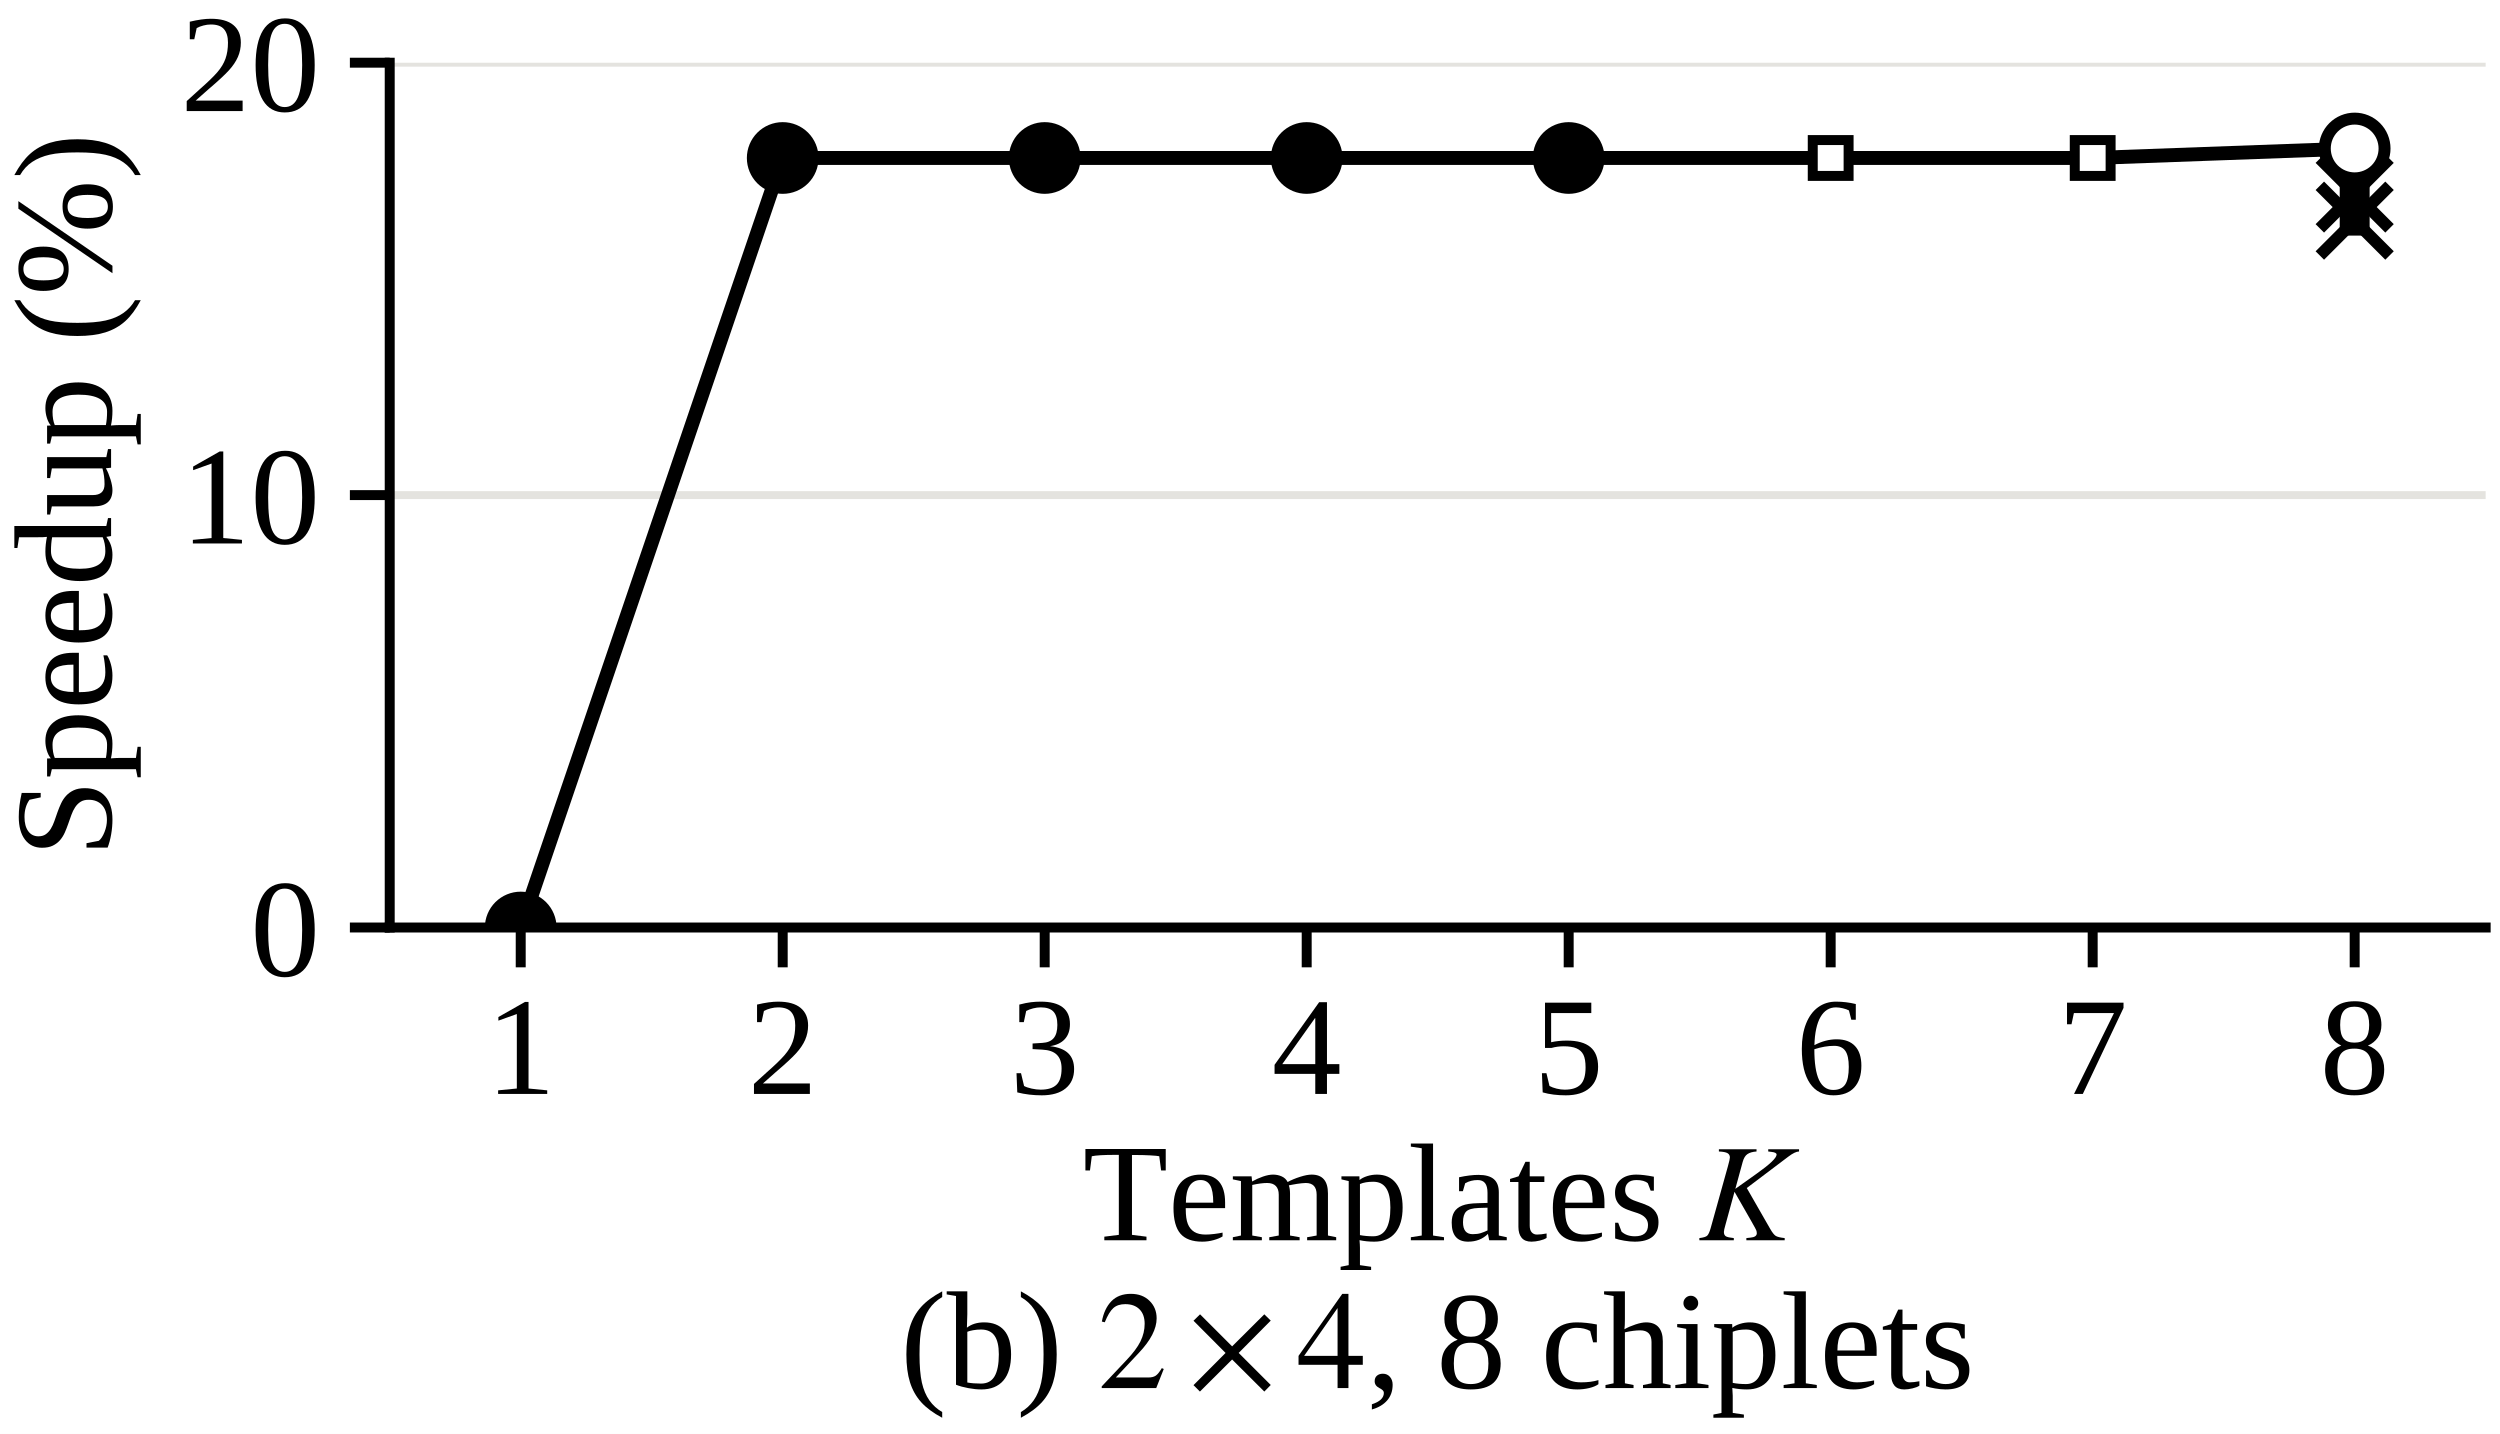
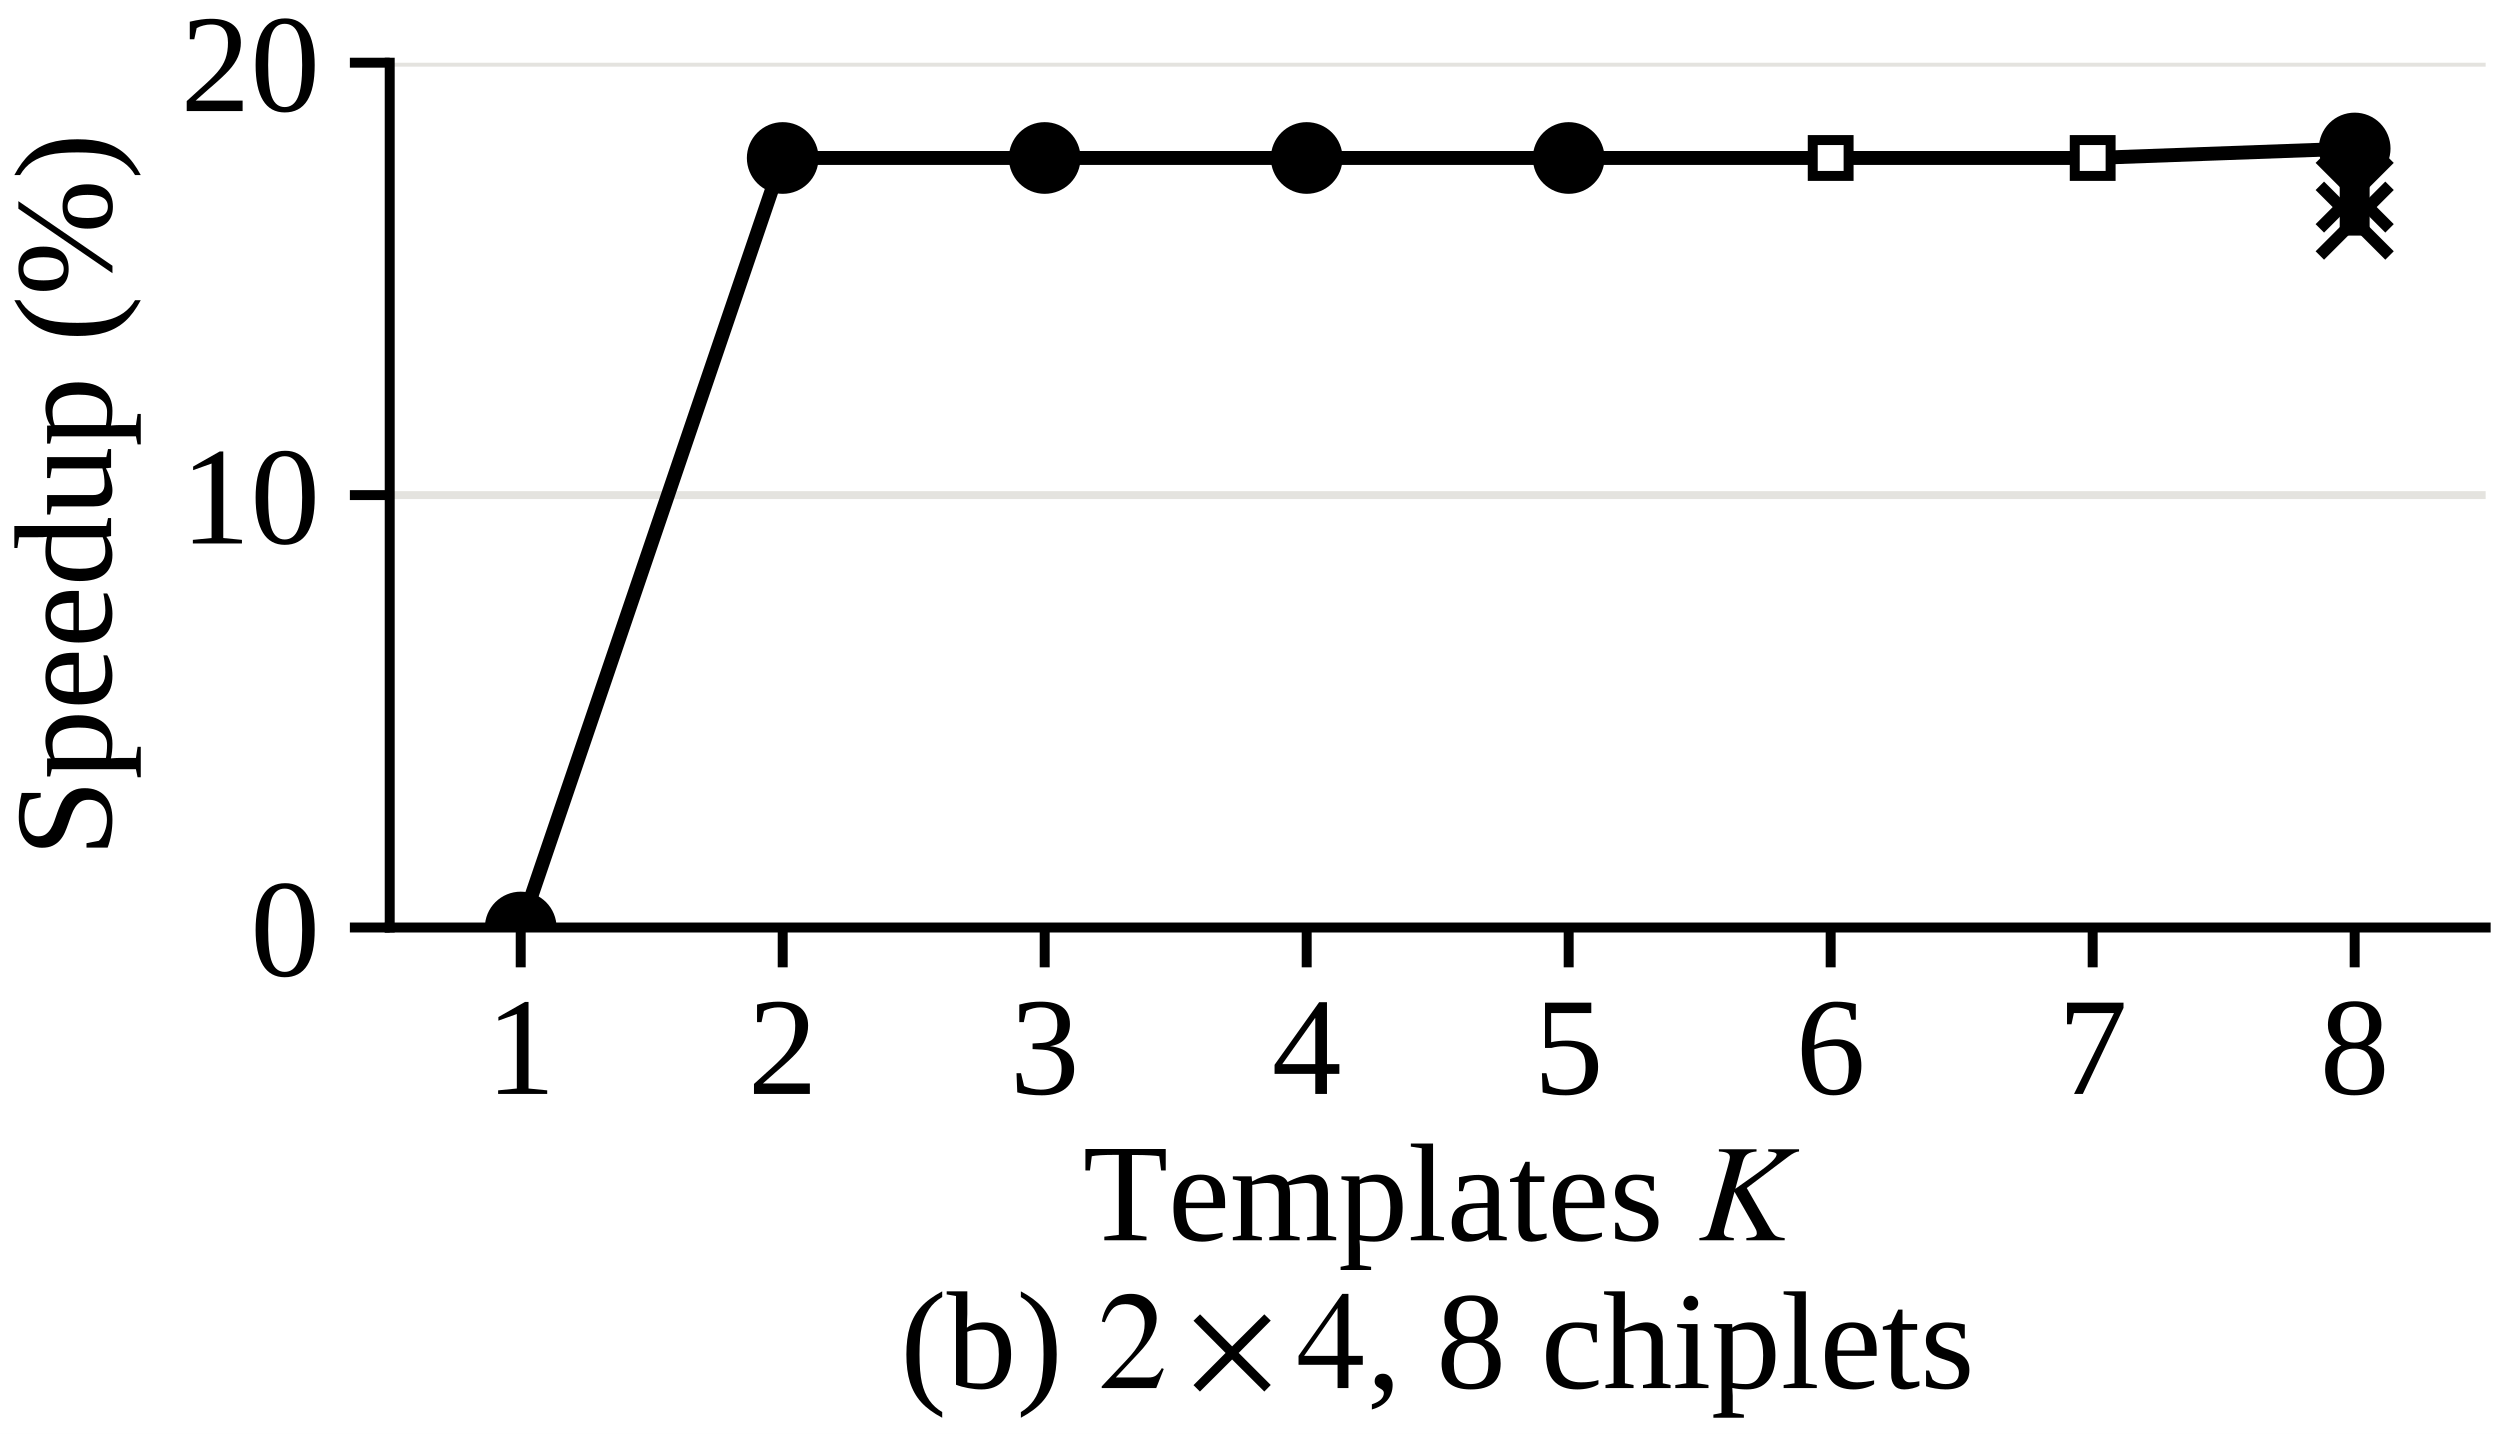
<svg xmlns="http://www.w3.org/2000/svg" xmlns:xlink="http://www.w3.org/1999/xlink" width="125.529pt" height="72pt" viewBox="0 0 125.529 72" version="1.1">
  <defs>
    <style type="text/css">*{stroke-linejoin: round; stroke-linecap: butt}</style>
  </defs>
  <g id="figure_1">
    <g id="patch_1">
      <path d="M 0 72  L 125.529 72  L 125.529 0  L 0 0  z " style="fill: #ffffff" />
    </g>
    <g id="axes_1">
      <g id="patch_2">
        <path d="M 19.568 46.572  L 124.809 46.572  L 124.809 3.149  L 19.568 3.149  z " style="fill: #ffffff" />
      </g>
      <g id="matplotlib.axis_1">
        <g id="xtick_1">
          <g id="line2d_1">
            <defs>
-               <path id="m92c45678c7" d="M 0 0  L 0 2  " style="stroke: #000000; stroke-width: 0.5" />
-             </defs>
-             <g>
-               <use xlink:href="#m92c45678c7" x="26.146" y="46.572" style="stroke: #000000; stroke-width: 0.5" />
+               <path id="meccb3aa099" d="M 0 0  L 0 2  " style="stroke: #000000; stroke-width: 0.5" />
+             </defs>
+             <g>
+               <use xlink:href="#meccb3aa099" x="26.146" y="46.572" style="stroke: #000000; stroke-width: 0.5" />
            </g>
          </g>
          <g id="text_1">
            <g transform="translate(24.3957 54.92922) scale(0.07 -0.07)">
              <defs>
                <path id="LiberationSerif-31" d="M 1959 250  L 2816 166  L 2816 0  L 563 0  L 563 166  L 1422 250  L 1422 3669  L 575 3366  L 575 3531  L 1797 4225  L 1959 4225  L 1959 250  z " transform="scale(0.015625)" />
              </defs>
              <use xlink:href="#LiberationSerif-31" />
            </g>
          </g>
        </g>
        <g id="xtick_2">
          <g id="line2d_2">
            <g>
-               <use xlink:href="#m92c45678c7" x="39.301" y="46.572" style="stroke: #000000; stroke-width: 0.5" />
+               <use xlink:href="#meccb3aa099" x="39.301" y="46.572" style="stroke: #000000; stroke-width: 0.5" />
            </g>
          </g>
          <g id="text_2">
            <g transform="translate(37.55084 54.92922) scale(0.07 -0.07)">
              <defs>
                <path id="LiberationSerif-32" d="M 2847 0  L 281 0  L 281 459  L 863 988  Q 1422 1478 1684 1781  Q 1947 2084 2061 2406  Q 2175 2728 2175 3144  Q 2175 3550 1990 3762  Q 1806 3975 1388 3975  Q 1222 3975 1047 3929  Q 872 3884 738 3809  L 628 3297  L 422 3297  L 422 4103  Q 991 4238 1388 4238  Q 2075 4238 2420 3952  Q 2766 3666 2766 3144  Q 2766 2794 2630 2483  Q 2494 2172 2212 1864  Q 1931 1556 1281 1003  Q 1003 766 691 481  L 2847 481  L 2847 0  z " transform="scale(0.015625)" />
              </defs>
              <use xlink:href="#LiberationSerif-32" />
            </g>
          </g>
        </g>
        <g id="xtick_3">
          <g id="line2d_3">
            <g>
-               <use xlink:href="#m92c45678c7" x="52.456" y="46.572" style="stroke: #000000; stroke-width: 0.5" />
+               <use xlink:href="#meccb3aa099" x="52.456" y="46.572" style="stroke: #000000; stroke-width: 0.5" />
            </g>
          </g>
          <g id="text_3">
            <g transform="translate(50.70598 54.92922) scale(0.07 -0.07)">
              <defs>
                <path id="LiberationSerif-33" d="M 2950 1141  Q 2950 575 2562 256  Q 2175 -63 1466 -63  Q 872 -63 341 72  L 306 953  L 513 953  L 653 366  Q 775 297 998 247  Q 1222 197 1416 197  Q 1906 197 2140 422  Q 2375 647 2375 1172  Q 2375 1584 2159 1798  Q 1944 2013 1491 2034  L 1044 2059  L 1044 2316  L 1491 2344  Q 1844 2363 2012 2563  Q 2181 2763 2181 3169  Q 2181 3591 1998 3783  Q 1816 3975 1416 3975  Q 1250 3975 1069 3929  Q 888 3884 750 3809  L 641 3297  L 434 3297  L 434 4103  Q 744 4184 969 4211  Q 1194 4238 1416 4238  Q 2759 4238 2759 3206  Q 2759 2772 2520 2514  Q 2281 2256 1844 2194  Q 2413 2128 2681 1867  Q 2950 1606 2950 1141  z " transform="scale(0.015625)" />
              </defs>
              <use xlink:href="#LiberationSerif-33" />
            </g>
          </g>
        </g>
        <g id="xtick_4">
          <g id="line2d_4">
            <g>
-               <use xlink:href="#m92c45678c7" x="65.611" y="46.572" style="stroke: #000000; stroke-width: 0.5" />
+               <use xlink:href="#meccb3aa099" x="65.611" y="46.572" style="stroke: #000000; stroke-width: 0.5" />
            </g>
          </g>
          <g id="text_4">
            <g transform="translate(63.86112 54.92922) scale(0.07 -0.07)">
              <defs>
                <path id="LiberationSerif-34" d="M 2531 922  L 2531 0  L 1994 0  L 1994 922  L 125 922  L 125 1338  L 2172 4213  L 2531 4213  L 2531 1369  L 3100 1369  L 3100 922  L 2531 922  z M 1994 3478  L 1978 3478  L 478 1369  L 1994 1369  L 1994 3478  z " transform="scale(0.015625)" />
              </defs>
              <use xlink:href="#LiberationSerif-34" />
            </g>
          </g>
        </g>
        <g id="xtick_5">
          <g id="line2d_5">
            <g>
-               <use xlink:href="#m92c45678c7" x="78.766" y="46.572" style="stroke: #000000; stroke-width: 0.5" />
+               <use xlink:href="#meccb3aa099" x="78.766" y="46.572" style="stroke: #000000; stroke-width: 0.5" />
            </g>
          </g>
          <g id="text_5">
            <g transform="translate(77.01627 54.92922) scale(0.07 -0.07)">
              <defs>
                <path id="LiberationSerif-35" d="M 1516 2450  Q 2241 2450 2595 2153  Q 2950 1856 2950 1247  Q 2950 616 2565 276  Q 2181 -63 1466 -63  Q 872 -63 406 72  L 372 953  L 578 953  L 719 366  Q 856 291 1048 244  Q 1241 197 1416 197  Q 1909 197 2142 430  Q 2375 663 2375 1216  Q 2375 1603 2275 1801  Q 2175 2000 1956 2094  Q 1738 2188 1369 2188  Q 1084 2188 813 2113  L 513 2113  L 513 4191  L 2638 4191  L 2638 3713  L 794 3713  L 794 2375  Q 1131 2450 1516 2450  z " transform="scale(0.015625)" />
              </defs>
              <use xlink:href="#LiberationSerif-35" />
            </g>
          </g>
        </g>
        <g id="xtick_6">
          <g id="line2d_6">
            <g>
-               <use xlink:href="#m92c45678c7" x="91.921" y="46.572" style="stroke: #000000; stroke-width: 0.5" />
+               <use xlink:href="#meccb3aa099" x="91.921" y="46.572" style="stroke: #000000; stroke-width: 0.5" />
            </g>
          </g>
          <g id="text_6">
            <g transform="translate(90.17141 54.92922) scale(0.07 -0.07)">
              <defs>
                <path id="LiberationSerif-36" d="M 3009 1300  Q 3009 647 2679 292  Q 2350 -63 1728 -63  Q 1022 -63 648 487  Q 275 1038 275 2069  Q 275 2744 472 3234  Q 669 3725 1023 3981  Q 1378 4238 1844 4238  Q 2300 4238 2753 4128  L 2753 3406  L 2547 3406  L 2438 3834  Q 2334 3891 2159 3933  Q 1984 3975 1844 3975  Q 1388 3975 1133 3533  Q 878 3091 853 2241  Q 1363 2509 1875 2509  Q 2428 2509 2718 2198  Q 3009 1888 3009 1300  z M 1716 184  Q 2094 184 2262 429  Q 2431 675 2431 1241  Q 2431 1753 2270 1981  Q 2109 2209 1759 2209  Q 1331 2209 850 2053  Q 850 1100 1065 642  Q 1281 184 1716 184  z " transform="scale(0.015625)" />
              </defs>
              <use xlink:href="#LiberationSerif-36" />
            </g>
          </g>
        </g>
        <g id="xtick_7">
          <g id="line2d_7">
            <g>
-               <use xlink:href="#m92c45678c7" x="105.077" y="46.572" style="stroke: #000000; stroke-width: 0.5" />
+               <use xlink:href="#meccb3aa099" x="105.077" y="46.572" style="stroke: #000000; stroke-width: 0.5" />
            </g>
          </g>
          <g id="text_7">
            <g transform="translate(103.3266 54.92922) scale(0.07 -0.07)">
              <defs>
                <path id="LiberationSerif-37" d="M 628 3200  L 422 3200  L 422 4191  L 3016 4191  L 3016 3950  L 1147 0  L 744 0  L 2578 3713  L 738 3713  L 628 3200  z " transform="scale(0.015625)" />
              </defs>
              <use xlink:href="#LiberationSerif-37" />
            </g>
          </g>
        </g>
        <g id="xtick_8">
          <g id="line2d_8">
            <g>
-               <use xlink:href="#m92c45678c7" x="118.232" y="46.572" style="stroke: #000000; stroke-width: 0.5" />
+               <use xlink:href="#meccb3aa099" x="118.232" y="46.572" style="stroke: #000000; stroke-width: 0.5" />
            </g>
          </g>
          <g id="text_8">
            <g transform="translate(116.4817 54.92922) scale(0.07 -0.07)">
              <defs>
                <path id="LiberationSerif-38" d="M 2828 3169  Q 2828 2825 2661 2586  Q 2494 2347 2209 2222  Q 2566 2091 2761 1811  Q 2956 1531 2956 1131  Q 2956 538 2622 237  Q 2288 -63 1581 -63  Q 244 -63 244 1131  Q 244 1547 444 1820  Q 644 2094 984 2222  Q 713 2347 542 2584  Q 372 2822 372 3169  Q 372 3688 689 3972  Q 1006 4256 1606 4256  Q 2188 4256 2508 3973  Q 2828 3691 2828 3169  z M 2394 1131  Q 2394 1631 2198 1856  Q 2003 2081 1581 2081  Q 1169 2081 987 1867  Q 806 1653 806 1131  Q 806 603 990 393  Q 1175 184 1581 184  Q 1997 184 2195 401  Q 2394 619 2394 1131  z M 2266 3169  Q 2266 3600 2097 3803  Q 1928 4006 1588 4006  Q 1256 4006 1095 3809  Q 934 3613 934 3169  Q 934 2734 1090 2545  Q 1247 2356 1588 2356  Q 1938 2356 2102 2548  Q 2266 2741 2266 3169  z " transform="scale(0.015625)" />
              </defs>
              <use xlink:href="#LiberationSerif-38" />
            </g>
          </g>
        </g>
        <g id="text_9">
          <g transform="translate(54.37369 62.32) scale(0.07 -0.07)">
            <defs>
              <path id="LiberationSerif-54" d="M 984 0  L 984 166  L 1650 250  L 1650 3922  L 1491 3922  Q 700 3922 409 3859  L 325 3206  L 116 3206  L 116 4191  L 3803 4191  L 3803 3206  L 3591 3206  L 3506 3859  Q 3413 3881 3097 3898  Q 2781 3916 2406 3916  L 2253 3916  L 2253 250  L 2919 166  L 2919 0  L 984 0  z " transform="scale(0.015625)" />
              <path id="LiberationSerif-65" d="M 813 1478  L 813 1422  Q 813 991 908 752  Q 1003 513 1201 388  Q 1400 263 1722 263  Q 1891 263 2122 291  Q 2353 319 2503 353  L 2503 178  Q 2353 81 2095 9  Q 1838 -63 1569 -63  Q 884 -63 567 306  Q 250 675 250 1491  Q 250 2259 572 2637  Q 894 3016 1491 3016  Q 2619 3016 2619 1734  L 2619 1478  L 813 1478  z M 1491 2766  Q 1166 2766 992 2503  Q 819 2241 819 1728  L 2075 1728  Q 2075 2288 1931 2527  Q 1788 2766 1491 2766  z " transform="scale(0.015625)" />
              <path id="LiberationSerif-6d" d="M 1019 2700  Q 1253 2834 1515 2925  Q 1778 3016 1978 3016  Q 2194 3016 2376 2934  Q 2559 2853 2650 2675  Q 2891 2809 3214 2912  Q 3538 3016 3750 3016  Q 4500 3016 4500 2150  L 4500 219  L 4878 141  L 4878 0  L 3544 0  L 3544 141  L 3981 219  L 3981 2094  Q 3981 2631 3481 2631  Q 3400 2631 3292 2618  Q 3184 2606 3076 2590  Q 2969 2575 2870 2554  Q 2772 2534 2706 2522  Q 2759 2353 2759 2150  L 2759 219  L 3200 141  L 3200 0  L 1806 0  L 1806 141  L 2241 219  L 2241 2094  Q 2241 2353 2108 2492  Q 1975 2631 1709 2631  Q 1434 2631 1025 2541  L 1025 219  L 1466 141  L 1466 0  L 134 0  L 134 141  L 506 219  L 506 2719  L 134 2797  L 134 2938  L 994 2938  L 1019 2700  z " transform="scale(0.015625)" />
              <path id="LiberationSerif-70" d="M 475 2719  L 141 2797  L 141 2938  L 966 2938  L 972 2766  Q 1103 2878 1323 2947  Q 1544 3016 1772 3016  Q 2334 3016 2642 2625  Q 2950 2234 2950 1503  Q 2950 756 2614 346  Q 2278 -63 1644 -63  Q 1291 -63 972 6  Q 991 -219 991 -347  L 991 -1141  L 1503 -1216  L 1503 -1363  L 103 -1363  L 103 -1216  L 475 -1141  L 475 2719  z M 2388 1503  Q 2388 2103 2192 2395  Q 1997 2688 1600 2688  Q 1234 2688 991 2584  L 991 238  Q 1269 184 1600 184  Q 2388 184 2388 1503  z " transform="scale(0.015625)" />
              <path id="LiberationSerif-6c" d="M 1147 219  L 1650 141  L 1650 0  L 128 0  L 128 141  L 628 219  L 628 4225  L 128 4300  L 128 4441  L 1147 4441  L 1147 219  z " transform="scale(0.015625)" />
              <path id="LiberationSerif-61" d="M 1453 3003  Q 1934 3003 2161 2806  Q 2388 2609 2388 2203  L 2388 219  L 2753 141  L 2753 0  L 1947 0  L 1888 294  Q 1531 -63 978 -63  Q 225 -63 225 813  Q 225 1106 339 1298  Q 453 1491 703 1592  Q 953 1694 1428 1703  L 1869 1716  L 1869 2175  Q 1869 2478 1758 2622  Q 1647 2766 1416 2766  Q 1103 2766 844 2619  L 738 2253  L 563 2253  L 563 2894  Q 1069 3003 1453 3003  z M 1869 1497  L 1459 1484  Q 1041 1469 892 1322  Q 744 1175 744 831  Q 744 281 1191 281  Q 1403 281 1558 329  Q 1713 378 1869 453  L 1869 1497  z " transform="scale(0.015625)" />
              <path id="LiberationSerif-74" d="M 1044 -63  Q 744 -63 595 115  Q 447 294 447 616  L 447 2675  L 63 2675  L 63 2816  L 453 2938  L 769 3603  L 966 3603  L 966 2938  L 1638 2938  L 1638 2675  L 966 2675  L 966 672  Q 966 469 1058 366  Q 1150 263 1300 263  Q 1481 263 1741 313  L 1741 109  Q 1631 34 1425 -14  Q 1219 -63 1044 -63  z " transform="scale(0.015625)" />
              <path id="LiberationSerif-73" d="M 2259 825  Q 2259 388 1982 162  Q 1706 -63 1166 -63  Q 947 -63 683 -17  Q 419 28 269 84  L 269 806  L 409 806  L 563 397  Q 797 184 1172 184  Q 1778 184 1778 703  Q 1778 1084 1300 1247  L 1022 1338  Q 706 1441 562 1547  Q 419 1653 341 1808  Q 263 1963 263 2181  Q 263 2569 527 2792  Q 791 3016 1241 3016  Q 1563 3016 2047 2919  L 2047 2278  L 1900 2278  L 1769 2619  Q 1603 2766 1247 2766  Q 994 2766 861 2641  Q 728 2516 728 2303  Q 728 2125 848 2003  Q 969 1881 1213 1800  Q 1672 1644 1812 1572  Q 1953 1500 2051 1395  Q 2150 1291 2204 1156  Q 2259 1022 2259 825  z " transform="scale(0.015625)" />
              <path id="LiberationSerif-20" transform="scale(0.015625)" />
              <path id="STIXGeneral-Italic-4b" d="M 4621 4179  L 4621 4077  Q 4442 4077 4128 3840  L 2221 2400  L 3296 525  Q 3443 269 3552 201  Q 3661 134 3962 102  L 3962 0  L 2202 0  L 2202 102  L 2387 122  Q 2682 147 2682 326  Q 2682 365 2672 409  Q 2662 454 2630 515  Q 2598 576 2579 611  Q 2560 646 2509 736  Q 2458 826 2445 851  L 1658 2227  L 1242 710  Q 1171 467 1171 384  Q 1171 237 1264 182  Q 1357 128 1626 102  L 1626 0  L 45 0  L 45 102  Q 320 134 403 211  Q 486 288 563 557  L 1357 3405  Q 1446 3725 1446 3802  Q 1446 3936 1337 4000  Q 1229 4064 941 4077  L 941 4179  L 2669 4179  L 2669 4077  Q 2400 4058 2253 3958  Q 2106 3859 2035 3603  L 1696 2362  L 2675 3059  Q 3590 3706 3590 3936  Q 3590 4032 3360 4058  L 3206 4077  L 3206 4179  L 4621 4179  z " transform="scale(0.015625)" />
            </defs>
            <use xlink:href="#LiberationSerif-54" transform="translate(0 0.609375)" />
            <use xlink:href="#LiberationSerif-65" transform="translate(61.08398 0.609375)" />
            <use xlink:href="#LiberationSerif-6d" transform="translate(105.4688 0.609375)" />
            <use xlink:href="#LiberationSerif-70" transform="translate(183.252 0.609375)" />
            <use xlink:href="#LiberationSerif-6c" transform="translate(233.252 0.609375)" />
            <use xlink:href="#LiberationSerif-61" transform="translate(261.0352 0.609375)" />
            <use xlink:href="#LiberationSerif-74" transform="translate(305.4199 0.609375)" />
            <use xlink:href="#LiberationSerif-65" transform="translate(333.2031 0.609375)" />
            <use xlink:href="#LiberationSerif-73" transform="translate(377.5879 0.609375)" />
            <use xlink:href="#LiberationSerif-20" transform="translate(416.5039 0.609375)" />
            <use xlink:href="#STIXGeneral-Italic-4b" transform="translate(441.5039 0.609375)" />
          </g>
          <g transform="translate(45.2037 69.74) scale(0.07 -0.07)">
            <defs>
              <path id="LiberationSerif-28" d="M 884 1544  Q 884 731 993 248  Q 1103 -234 1337 -565  Q 1572 -897 1925 -1100  L 1925 -1363  Q 1306 -1034 957 -645  Q 609 -256 445 270  Q 281 797 281 1544  Q 281 2288 443 2811  Q 606 3334 953 3721  Q 1300 4109 1925 4441  L 1925 4178  Q 1544 3959 1319 3617  Q 1094 3275 989 2819  Q 884 2363 884 1544  z " transform="scale(0.015625)" />
              <path id="LiberationSerif-62" d="M 2394 1550  Q 2394 2125 2194 2406  Q 1994 2688 1575 2688  Q 1391 2688 1209 2655  Q 1028 2622 947 2584  L 947 256  Q 1209 206 1575 206  Q 2006 206 2200 543  Q 2394 881 2394 1550  z M 428 4225  L 0 4300  L 0 4441  L 947 4441  L 947 3391  Q 947 3222 928 2772  Q 1241 3016 1716 3016  Q 2316 3016 2636 2652  Q 2956 2288 2956 1550  Q 2956 759 2604 348  Q 2253 -63 1588 -63  Q 1319 -63 995 -3  Q 672 56 428 153  L 428 4225  z " transform="scale(0.015625)" />
              <path id="LiberationSerif-29" d="M 206 -1363  L 206 -1100  Q 559 -897 793 -564  Q 1028 -231 1137 251  Q 1247 734 1247 1544  Q 1247 2363 1142 2819  Q 1038 3275 813 3617  Q 588 3959 206 4178  L 206 4441  Q 831 4106 1178 3720  Q 1525 3334 1687 2811  Q 1850 2288 1850 1544  Q 1850 800 1687 273  Q 1525 -253 1178 -640  Q 831 -1028 206 -1363  z " transform="scale(0.015625)" />
              <path id="STIXGeneral-Regular-32" d="M 3034 877  L 2688 0  L 186 0  L 186 77  L 1325 1286  Q 1773 1754 1965 2144  Q 2157 2534 2157 2950  Q 2157 3379 1920 3616  Q 1683 3853 1267 3853  Q 922 3853 720 3673  Q 518 3494 326 3021  L 192 3053  Q 301 3648 630 3987  Q 960 4326 1523 4326  Q 2054 4326 2380 4006  Q 2707 3686 2707 3200  Q 2707 2477 1888 1613  L 832 486  L 2330 486  Q 2541 486 2665 569  Q 2790 653 2944 915  L 3034 877  z " transform="scale(0.015625)" />
              <path id="STIXGeneral-Regular-d7" d="M 3821 141  L 3526 -160  L 2048 1312  L 570 -160  L 275 134  L 1747 1613  L 275 3091  L 576 3386  L 2048 1914  L 3526 3386  L 3821 3098  L 2349 1613  L 3821 141  z " transform="scale(0.015625)" />
              <path id="STIXGeneral-Regular-34" d="M 3027 1069  L 2368 1069  L 2368 0  L 1869 0  L 1869 1069  L 77 1069  L 77 1478  L 2086 4326  L 2368 4326  L 2368 1478  L 3027 1478  L 3027 1069  z M 1869 1478  L 1869 3674  L 333 1478  L 1869 1478  z " transform="scale(0.015625)" />
              <path id="LiberationSerif-2c" d="M 1197 153  Q 1197 -275 948 -564  Q 700 -853 244 -984  L 244 -744  Q 794 -569 794 -219  Q 794 -156 747 -106  Q 700 -56 584 3  Q 372 113 372 313  Q 372 481 478 570  Q 584 659 750 659  Q 950 659 1073 515  Q 1197 372 1197 153  z " transform="scale(0.015625)" />
              <path id="LiberationSerif-63" d="M 2644 178  Q 2491 66 2222 1  Q 1953 -63 1672 -63  Q 244 -63 244 1491  Q 244 2225 608 2620  Q 972 3016 1650 3016  Q 2072 3016 2572 2919  L 2572 2100  L 2400 2100  L 2266 2619  Q 2006 2766 1644 2766  Q 806 2766 806 1491  Q 806 828 1061 545  Q 1316 263 1850 263  Q 2306 263 2644 366  L 2644 178  z " transform="scale(0.015625)" />
              <path id="LiberationSerif-68" d="M 1019 3169  Q 1019 2844 997 2700  Q 1222 2828 1508 2922  Q 1794 3016 1991 3016  Q 2372 3016 2565 2794  Q 2759 2572 2759 2150  L 2759 219  L 3116 141  L 3116 0  L 1850 0  L 1850 141  L 2241 219  L 2241 2113  Q 2241 2650 1722 2650  Q 1428 2650 1019 2559  L 1019 219  L 1416 141  L 1416 0  L 128 0  L 128 141  L 500 219  L 500 4225  L 63 4300  L 63 4441  L 1019 4441  L 1019 3169  z " transform="scale(0.015625)" />
              <path id="LiberationSerif-69" d="M 1184 3897  Q 1184 3759 1084 3659  Q 984 3559 844 3559  Q 706 3559 606 3659  Q 506 3759 506 3897  Q 506 4038 606 4138  Q 706 4238 844 4238  Q 984 4238 1084 4138  Q 1184 4038 1184 3897  z M 1153 219  L 1656 141  L 1656 0  L 134 0  L 134 141  L 634 219  L 634 2719  L 219 2797  L 219 2938  L 1153 2938  L 1153 219  z " transform="scale(0.015625)" />
            </defs>
            <use xlink:href="#LiberationSerif-28" transform="translate(0 0.609375)" />
            <use xlink:href="#LiberationSerif-62" transform="translate(33.30078 0.609375)" />
            <use xlink:href="#LiberationSerif-29" transform="translate(83.30078 0.609375)" />
            <use xlink:href="#LiberationSerif-20" transform="translate(116.6016 0.609375)" />
            <use xlink:href="#STIXGeneral-Regular-32" transform="translate(141.6016 0.609375)" />
            <use xlink:href="#STIXGeneral-Regular-d7" transform="translate(206.0415 0.609375)" />
            <use xlink:href="#STIXGeneral-Regular-34" transform="translate(284.4815 0.609375)" />
            <use xlink:href="#LiberationSerif-2c" transform="translate(334.4815 0.609375)" />
            <use xlink:href="#LiberationSerif-20" transform="translate(359.4815 0.609375)" />
            <use xlink:href="#LiberationSerif-38" transform="translate(384.4815 0.609375)" />
            <use xlink:href="#LiberationSerif-20" transform="translate(434.4815 0.609375)" />
            <use xlink:href="#LiberationSerif-63" transform="translate(459.4815 0.609375)" />
            <use xlink:href="#LiberationSerif-68" transform="translate(503.8663 0.609375)" />
            <use xlink:href="#LiberationSerif-69" transform="translate(553.8663 0.609375)" />
            <use xlink:href="#LiberationSerif-70" transform="translate(581.6495 0.609375)" />
            <use xlink:href="#LiberationSerif-6c" transform="translate(631.6495 0.609375)" />
            <use xlink:href="#LiberationSerif-65" transform="translate(659.4327 0.609375)" />
            <use xlink:href="#LiberationSerif-74" transform="translate(703.8174 0.609375)" />
            <use xlink:href="#LiberationSerif-73" transform="translate(731.6006 0.609375)" />
          </g>
        </g>
      </g>
      <g id="matplotlib.axis_2">
        <g id="ytick_1">
          <g id="line2d_9">
-             <path d="M 19.568 46.572  L 124.809 46.572  " clip-path="url(#p06fa637702)" style="fill: none; stroke: #e4e3df; stroke-width: 0.4; stroke-linecap: square" />
+             <path d="M 19.568 46.572  L 124.809 46.572  " clip-path="url(#p080c7be3aa)" style="fill: none; stroke: #e4e3df; stroke-width: 0.4; stroke-linecap: square" />
          </g>
          <g id="line2d_10">
            <defs>
-               <path id="m0e50aa6254" d="M 0 0  L -2 0  " style="stroke: #000000; stroke-width: 0.5" />
-             </defs>
-             <g>
-               <use xlink:href="#m0e50aa6254" x="19.568" y="46.572" style="stroke: #000000; stroke-width: 0.5" />
+               <path id="m605fcc7f52" d="M 0 0  L -2 0  " style="stroke: #000000; stroke-width: 0.5" />
+             </defs>
+             <g>
+               <use xlink:href="#m605fcc7f52" x="19.568" y="46.572" style="stroke: #000000; stroke-width: 0.5" />
            </g>
          </g>
          <g id="text_10">
            <g transform="translate(12.56813 49.00055) scale(0.07 -0.07)">
              <defs>
                <path id="LiberationSerif-30" d="M 2956 2113  Q 2956 -63 1581 -63  Q 919 -63 581 493  Q 244 1050 244 2113  Q 244 3153 581 3704  Q 919 4256 1606 4256  Q 2269 4256 2612 3711  Q 2956 3166 2956 2113  z M 2381 2113  Q 2381 3119 2190 3562  Q 2000 4006 1581 4006  Q 1175 4006 997 3587  Q 819 3169 819 2113  Q 819 1050 1000 617  Q 1181 184 1581 184  Q 1994 184 2187 639  Q 2381 1094 2381 2113  z " transform="scale(0.015625)" />
              </defs>
              <use xlink:href="#LiberationSerif-30" />
            </g>
          </g>
        </g>
        <g id="ytick_2">
          <g id="line2d_11">
-             <path d="M 19.568 24.86  L 124.809 24.86  " clip-path="url(#p06fa637702)" style="fill: none; stroke: #e4e3df; stroke-width: 0.4; stroke-linecap: square" />
+             <path d="M 19.568 24.86  L 124.809 24.86  " clip-path="url(#p080c7be3aa)" style="fill: none; stroke: #e4e3df; stroke-width: 0.4; stroke-linecap: square" />
          </g>
          <g id="line2d_12">
            <g>
-               <use xlink:href="#m0e50aa6254" x="19.568" y="24.86" style="stroke: #000000; stroke-width: 0.5" />
+               <use xlink:href="#m605fcc7f52" x="19.568" y="24.86" style="stroke: #000000; stroke-width: 0.5" />
            </g>
          </g>
          <g id="text_11">
            <g transform="translate(9.068125 27.28894) scale(0.07 -0.07)">
              <use xlink:href="#LiberationSerif-31" />
              <use xlink:href="#LiberationSerif-30" x="50" />
            </g>
          </g>
        </g>
        <g id="ytick_3">
          <g id="line2d_13">
-             <path d="M 19.568 3.149  L 124.809 3.149  " clip-path="url(#p06fa637702)" style="fill: none; stroke: #e4e3df; stroke-width: 0.4; stroke-linecap: square" />
+             <path d="M 19.568 3.149  L 124.809 3.149  " clip-path="url(#p080c7be3aa)" style="fill: none; stroke: #e4e3df; stroke-width: 0.4; stroke-linecap: square" />
          </g>
          <g id="line2d_14">
            <g>
-               <use xlink:href="#m0e50aa6254" x="19.568" y="3.149" style="stroke: #000000; stroke-width: 0.5" />
+               <use xlink:href="#m605fcc7f52" x="19.568" y="3.149" style="stroke: #000000; stroke-width: 0.5" />
            </g>
          </g>
          <g id="text_12">
            <g transform="translate(9.068125 5.577344) scale(0.07 -0.07)">
              <use xlink:href="#LiberationSerif-32" />
              <use xlink:href="#LiberationSerif-30" x="50" />
            </g>
          </g>
        </g>
        <g id="text_13">
          <g transform="translate(5.577344 43.03512) rotate(-90) scale(0.07 -0.07)">
            <defs>
              <path id="LiberationSerif-53" d="M 434 1128  L 638 1128  L 747 563  Q 863 416 1145 303  Q 1428 191 1703 191  Q 2141 191 2386 414  Q 2631 638 2631 1031  Q 2631 1256 2536 1403  Q 2441 1550 2286 1651  Q 2131 1753 1934 1823  Q 1738 1894 1530 1966  Q 1322 2038 1125 2125  Q 928 2213 773 2347  Q 619 2481 523 2679  Q 428 2878 428 3169  Q 428 3669 803 3953  Q 1178 4238 1844 4238  Q 2350 4238 2944 4103  L 2944 3231  L 2741 3231  L 2631 3744  Q 2313 3975 1844 3975  Q 1425 3975 1189 3804  Q 953 3634 953 3334  Q 953 3131 1048 2997  Q 1144 2863 1298 2767  Q 1453 2672 1651 2603  Q 1850 2534 2058 2461  Q 2266 2388 2464 2295  Q 2663 2203 2817 2061  Q 2972 1919 3067 1714  Q 3163 1509 3163 1209  Q 3163 603 2791 270  Q 2419 -63 1719 -63  Q 1381 -63 1040 -3  Q 700 56 434 159  L 434 1128  z " transform="scale(0.015625)" />
              <path id="LiberationSerif-64" d="M 2259 219  Q 1906 -63 1434 -63  Q 231 -63 231 1441  Q 231 2213 572 2614  Q 913 3016 1575 3016  Q 1913 3016 2259 2944  Q 2241 3047 2241 3463  L 2241 4225  L 1747 4300  L 1747 4441  L 2759 4441  L 2759 219  L 3122 141  L 3122 0  L 2297 0  L 2259 219  z M 794 1441  Q 794 847 994 555  Q 1194 263 1606 263  Q 1959 263 2241 384  L 2241 2706  Q 1963 2759 1606 2759  Q 794 2759 794 1441  z " transform="scale(0.015625)" />
              <path id="LiberationSerif-75" d="M 978 838  Q 978 300 1478 300  Q 1866 300 2203 397  L 2203 2719  L 1759 2797  L 1759 2938  L 2719 2938  L 2719 219  L 3091 141  L 3091 0  L 2234 0  L 2209 238  Q 1988 116 1697 26  Q 1406 -63 1209 -63  Q 459 -63 459 800  L 459 2719  L 84 2797  L 84 2938  L 978 2938  L 978 838  z " transform="scale(0.015625)" />
              <path id="LiberationSerif-25" d="M 1375 -63  L 1031 -63  L 3994 4256  L 4341 4256  L 1375 -63  z M 2253 3109  Q 2253 1947 1222 1947  Q 719 1947 469 2244  Q 219 2541 219 3109  Q 219 4256 1241 4256  Q 1738 4256 1995 3968  Q 2253 3681 2253 3109  z M 1766 3109  Q 1766 3584 1636 3804  Q 1506 4025 1222 4025  Q 950 4025 826 3817  Q 703 3609 703 3109  Q 703 2597 828 2386  Q 953 2175 1222 2175  Q 1503 2175 1634 2398  Q 1766 2622 1766 3109  z M 5113 1081  Q 5113 -84 4084 -84  Q 3581 -84 3329 212  Q 3078 509 3078 1081  Q 3078 1638 3331 1933  Q 3584 2228 4103 2228  Q 4600 2228 4856 1940  Q 5113 1653 5113 1081  z M 4628 1081  Q 4628 1556 4498 1776  Q 4369 1997 4084 1997  Q 3813 1997 3689 1789  Q 3566 1581 3566 1081  Q 3566 569 3691 358  Q 3816 147 4084 147  Q 4366 147 4497 370  Q 4628 594 4628 1081  z " transform="scale(0.015625)" />
            </defs>
            <use xlink:href="#LiberationSerif-53" />
            <use xlink:href="#LiberationSerif-70" x="55.615" />
            <use xlink:href="#LiberationSerif-65" x="105.615" />
            <use xlink:href="#LiberationSerif-65" x="150" />
            <use xlink:href="#LiberationSerif-64" x="194.385" />
            <use xlink:href="#LiberationSerif-75" x="244.385" />
            <use xlink:href="#LiberationSerif-70" x="294.385" />
            <use xlink:href="#LiberationSerif-20" x="344.385" />
            <use xlink:href="#LiberationSerif-28" x="369.385" />
            <use xlink:href="#LiberationSerif-25" x="402.686" />
            <use xlink:href="#LiberationSerif-29" x="485.986" />
          </g>
        </g>
      </g>
      <g id="line2d_15">
-         <path d="M 26.146 46.572  L 39.301 7.933  L 52.456 7.933  L 65.611 7.933  L 78.766 7.933  L 91.921 7.933  L 105.077 7.933  L 118.232 7.456  " clip-path="url(#p06fa637702)" style="fill: none; stroke: #000000; stroke-width: 0.7; stroke-linecap: square" />
+         <path d="M 26.146 46.572  L 39.301 7.933  L 52.456 7.933  L 65.611 7.933  L 78.766 7.933  L 91.921 7.933  L 105.077 7.933  L 118.232 7.456  " clip-path="url(#p080c7be3aa)" style="fill: none; stroke: #000000; stroke-width: 0.7; stroke-linecap: square" />
      </g>
      <g id="patch_3">
        <path d="M 19.568 46.572  L 19.568 3.149  " style="fill: none; stroke: #000000; stroke-width: 0.5; stroke-linejoin: miter; stroke-linecap: square" />
      </g>
      <g id="patch_4">
        <path d="M 19.568 46.572  L 124.809 46.572  " style="fill: none; stroke: #000000; stroke-width: 0.5; stroke-linejoin: miter; stroke-linecap: square" />
      </g>
      <g id="line2d_16">
-         <path d="M 26.146 46.572  " clip-path="url(#p06fa637702)" style="fill: none; stroke: #000000; stroke-width: 1.5; stroke-linecap: square" />
+         <path d="M 26.146 46.572  " clip-path="url(#p080c7be3aa)" style="fill: none; stroke: #000000; stroke-width: 1.5; stroke-linecap: square" />
        <defs>
-           <path id="md8c02b6dd6" d="M 0 1.5  C 0.398 1.5 0.779 1.342 1.061 1.061  C 1.342 0.779 1.5 0.398 1.5 0  C 1.5 -0.398 1.342 -0.779 1.061 -1.061  C 0.779 -1.342 0.398 -1.5 0 -1.5  C -0.398 -1.5 -0.779 -1.342 -1.061 -1.061  C -1.342 -0.779 -1.5 -0.398 -1.5 0  C -1.5 0.398 -1.342 0.779 -1.061 1.061  C -0.779 1.342 -0.398 1.5 0 1.5  z " style="stroke: #000000; stroke-width: 0.6" />
+           <path id="mcdf8f44d2c" d="M 0 1.5  C 0.398 1.5 0.779 1.342 1.061 1.061  C 1.342 0.779 1.5 0.398 1.5 0  C 1.5 -0.398 1.342 -0.779 1.061 -1.061  C 0.779 -1.342 0.398 -1.5 0 -1.5  C -0.398 -1.5 -0.779 -1.342 -1.061 -1.061  C -1.342 -0.779 -1.5 -0.398 -1.5 0  C -1.5 0.398 -1.342 0.779 -1.061 1.061  C -0.779 1.342 -0.398 1.5 0 1.5  z " style="stroke: #000000; stroke-width: 0.6" />
        </defs>
-         <g clip-path="url(#p06fa637702)">
-           <use xlink:href="#md8c02b6dd6" x="26.146" y="46.572" style="stroke: #000000; stroke-width: 0.6" />
+         <g clip-path="url(#p080c7be3aa)">
+           <use xlink:href="#mcdf8f44d2c" x="26.146" y="46.572" style="stroke: #000000; stroke-width: 0.6" />
        </g>
      </g>
      <g id="line2d_17">
-         <path d="M 39.301 7.933  " clip-path="url(#p06fa637702)" style="fill: none; stroke: #000000; stroke-width: 1.5; stroke-linecap: square" />
-         <g clip-path="url(#p06fa637702)">
-           <use xlink:href="#md8c02b6dd6" x="39.301" y="7.933" style="stroke: #000000; stroke-width: 0.6" />
+         <path d="M 39.301 7.933  " clip-path="url(#p080c7be3aa)" style="fill: none; stroke: #000000; stroke-width: 1.5; stroke-linecap: square" />
+         <g clip-path="url(#p080c7be3aa)">
+           <use xlink:href="#mcdf8f44d2c" x="39.301" y="7.933" style="stroke: #000000; stroke-width: 0.6" />
        </g>
      </g>
      <g id="line2d_18">
-         <path d="M 52.456 7.933  " clip-path="url(#p06fa637702)" style="fill: none; stroke: #000000; stroke-width: 1.5; stroke-linecap: square" />
-         <g clip-path="url(#p06fa637702)">
-           <use xlink:href="#md8c02b6dd6" x="52.456" y="7.933" style="stroke: #000000; stroke-width: 0.6" />
+         <path d="M 52.456 7.933  " clip-path="url(#p080c7be3aa)" style="fill: none; stroke: #000000; stroke-width: 1.5; stroke-linecap: square" />
+         <g clip-path="url(#p080c7be3aa)">
+           <use xlink:href="#mcdf8f44d2c" x="52.456" y="7.933" style="stroke: #000000; stroke-width: 0.6" />
        </g>
      </g>
      <g id="line2d_19">
-         <path d="M 65.611 7.933  " clip-path="url(#p06fa637702)" style="fill: none; stroke: #000000; stroke-width: 1.5; stroke-linecap: square" />
-         <g clip-path="url(#p06fa637702)">
-           <use xlink:href="#md8c02b6dd6" x="65.611" y="7.933" style="stroke: #000000; stroke-width: 0.6" />
+         <path d="M 65.611 7.933  " clip-path="url(#p080c7be3aa)" style="fill: none; stroke: #000000; stroke-width: 1.5; stroke-linecap: square" />
+         <g clip-path="url(#p080c7be3aa)">
+           <use xlink:href="#mcdf8f44d2c" x="65.611" y="7.933" style="stroke: #000000; stroke-width: 0.6" />
        </g>
      </g>
      <g id="line2d_20">
-         <path d="M 78.766 7.933  " clip-path="url(#p06fa637702)" style="fill: none; stroke: #000000; stroke-width: 1.5; stroke-linecap: square" />
-         <g clip-path="url(#p06fa637702)">
-           <use xlink:href="#md8c02b6dd6" x="78.766" y="7.933" style="stroke: #000000; stroke-width: 0.6" />
+         <path d="M 78.766 7.933  " clip-path="url(#p080c7be3aa)" style="fill: none; stroke: #000000; stroke-width: 1.5; stroke-linecap: square" />
+         <g clip-path="url(#p080c7be3aa)">
+           <use xlink:href="#mcdf8f44d2c" x="78.766" y="7.933" style="stroke: #000000; stroke-width: 0.6" />
        </g>
      </g>
      <g id="line2d_21">
-         <path d="M 91.921 7.933  " clip-path="url(#p06fa637702)" style="fill: none; stroke: #000000; stroke-width: 1.5; stroke-linecap: square" />
+         <path d="M 91.921 7.933  " clip-path="url(#p080c7be3aa)" style="fill: none; stroke: #000000; stroke-width: 1.5; stroke-linecap: square" />
        <defs>
-           <path id="m3966917cf2" d="M -0.9 0.9  L 0.9 0.9  L 0.9 -0.9  L -0.9 -0.9  z " style="stroke: #000000; stroke-width: 0.5; stroke-linejoin: miter" />
+           <path id="m8e9136ede5" d="M -0.9 0.9  L 0.9 0.9  L 0.9 -0.9  L -0.9 -0.9  z " style="stroke: #000000; stroke-width: 0.5; stroke-linejoin: miter" />
        </defs>
-         <g clip-path="url(#p06fa637702)">
-           <use xlink:href="#m3966917cf2" x="91.921" y="7.933" style="fill: #ffffff; stroke: #000000; stroke-width: 0.5; stroke-linejoin: miter" />
+         <g clip-path="url(#p080c7be3aa)">
+           <use xlink:href="#m8e9136ede5" x="91.921" y="7.933" style="fill: #ffffff; stroke: #000000; stroke-width: 0.5; stroke-linejoin: miter" />
        </g>
      </g>
      <g id="line2d_22">
-         <path d="M 105.077 7.933  " clip-path="url(#p06fa637702)" style="fill: none; stroke: #000000; stroke-width: 1.5; stroke-linecap: square" />
-         <g clip-path="url(#p06fa637702)">
-           <use xlink:href="#m3966917cf2" x="105.077" y="7.933" style="fill: #ffffff; stroke: #000000; stroke-width: 0.5; stroke-linejoin: miter" />
+         <path d="M 105.077 7.933  " clip-path="url(#p080c7be3aa)" style="fill: none; stroke: #000000; stroke-width: 1.5; stroke-linecap: square" />
+         <g clip-path="url(#p080c7be3aa)">
+           <use xlink:href="#m8e9136ede5" x="105.077" y="7.933" style="fill: #ffffff; stroke: #000000; stroke-width: 0.5; stroke-linejoin: miter" />
        </g>
      </g>
      <g id="line2d_23">
-         <path d="M 118.232 7.456  " clip-path="url(#p06fa637702)" style="fill: none; stroke: #000000; stroke-width: 1.5; stroke-linecap: square" />
+         <path d="M 118.232 7.456  " clip-path="url(#p080c7be3aa)" style="fill: none; stroke: #000000; stroke-width: 1.5; stroke-linecap: square" />
+         <g clip-path="url(#p080c7be3aa)">
+           <use xlink:href="#mcdf8f44d2c" x="118.232" y="7.456" style="stroke: #000000; stroke-width: 0.6" />
+         </g>
+       </g>
+       <g id="line2d_24">
+         <path d="M 118.232 11.079  " clip-path="url(#p080c7be3aa)" style="fill: none; stroke: #000000; stroke-width: 1.5; stroke-linecap: square" />
        <defs>
-           <path id="m7dd723d870" d="M 0 1.5  C 0.398 1.5 0.779 1.342 1.061 1.061  C 1.342 0.779 1.5 0.398 1.5 0  C 1.5 -0.398 1.342 -0.779 1.061 -1.061  C 0.779 -1.342 0.398 -1.5 0 -1.5  C -0.398 -1.5 -0.779 -1.342 -1.061 -1.061  C -1.342 -0.779 -1.5 -0.398 -1.5 0  C -1.5 0.398 -1.342 0.779 -1.061 1.061  C -0.779 1.342 -0.398 1.5 0 1.5  z " style="stroke: #000000; stroke-width: 0.6" />
+           <path id="m337ca6bd60" d="M -1.75 1.75  L 1.75 -1.75  M -1.75 -1.75  L 1.75 1.75  " style="stroke: #000000; stroke-width: 0.6" />
        </defs>
-         <g clip-path="url(#p06fa637702)">
-           <use xlink:href="#m7dd723d870" x="118.232" y="7.456" style="fill: #ffffff; stroke: #000000; stroke-width: 0.6" />
-         </g>
-       </g>
-       <g id="line2d_24">
-         <path d="M 118.232 11.079  " clip-path="url(#p06fa637702)" style="fill: none; stroke: #000000; stroke-width: 1.5; stroke-linecap: square" />
-         <defs>
-           <path id="m971c86e299" d="M -1.75 1.75  L 1.75 -1.75  M -1.75 -1.75  L 1.75 1.75  " style="stroke: #000000; stroke-width: 0.6" />
-         </defs>
-         <g clip-path="url(#p06fa637702)">
-           <use xlink:href="#m971c86e299" x="118.232" y="11.079" style="stroke: #000000; stroke-width: 0.6" />
+         <g clip-path="url(#p080c7be3aa)">
+           <use xlink:href="#m337ca6bd60" x="118.232" y="11.079" style="stroke: #000000; stroke-width: 0.6" />
        </g>
      </g>
      <g id="line2d_25">
-         <path d="M 118.232 9.717  " clip-path="url(#p06fa637702)" style="fill: none; stroke: #000000; stroke-width: 1.5; stroke-linecap: square" />
-         <g clip-path="url(#p06fa637702)">
-           <use xlink:href="#m971c86e299" x="118.232" y="9.717" style="stroke: #000000; stroke-width: 0.6" />
+         <path d="M 118.232 9.717  " clip-path="url(#p080c7be3aa)" style="fill: none; stroke: #000000; stroke-width: 1.5; stroke-linecap: square" />
+         <g clip-path="url(#p080c7be3aa)">
+           <use xlink:href="#m337ca6bd60" x="118.232" y="9.717" style="stroke: #000000; stroke-width: 0.6" />
        </g>
      </g>
    </g>
  </g>
  <defs>
-     <clipPath id="p06fa637702">
+     <clipPath id="p080c7be3aa">
      <rect x="19.568" y="3.149" width="105.241" height="43.423" />
    </clipPath>
  </defs>
</svg>
